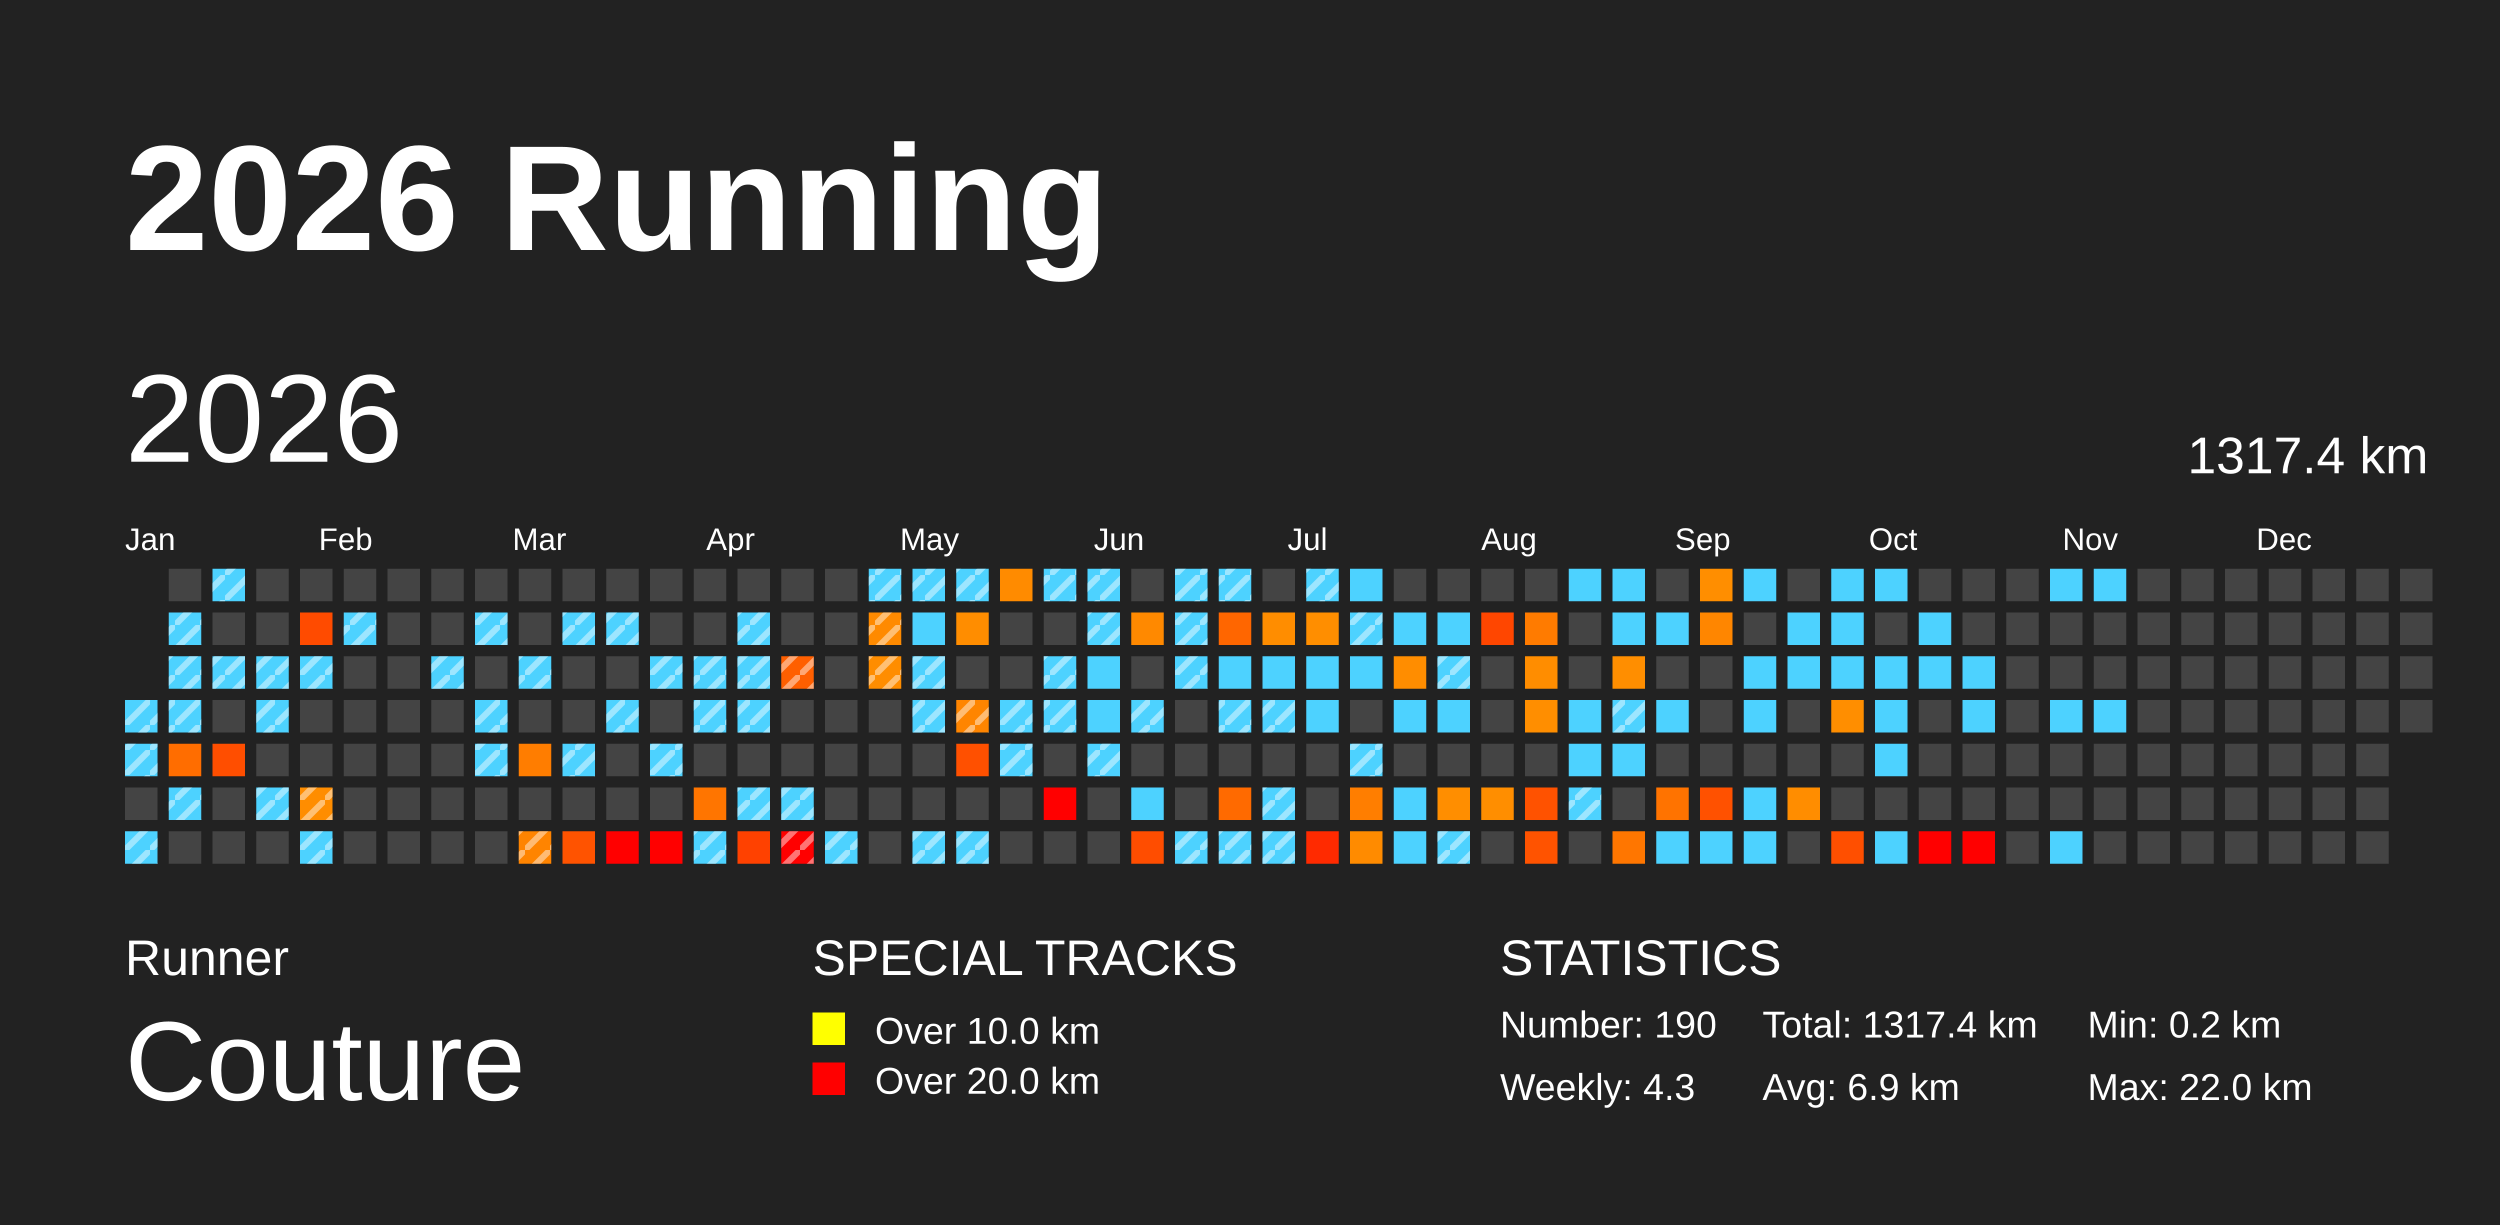
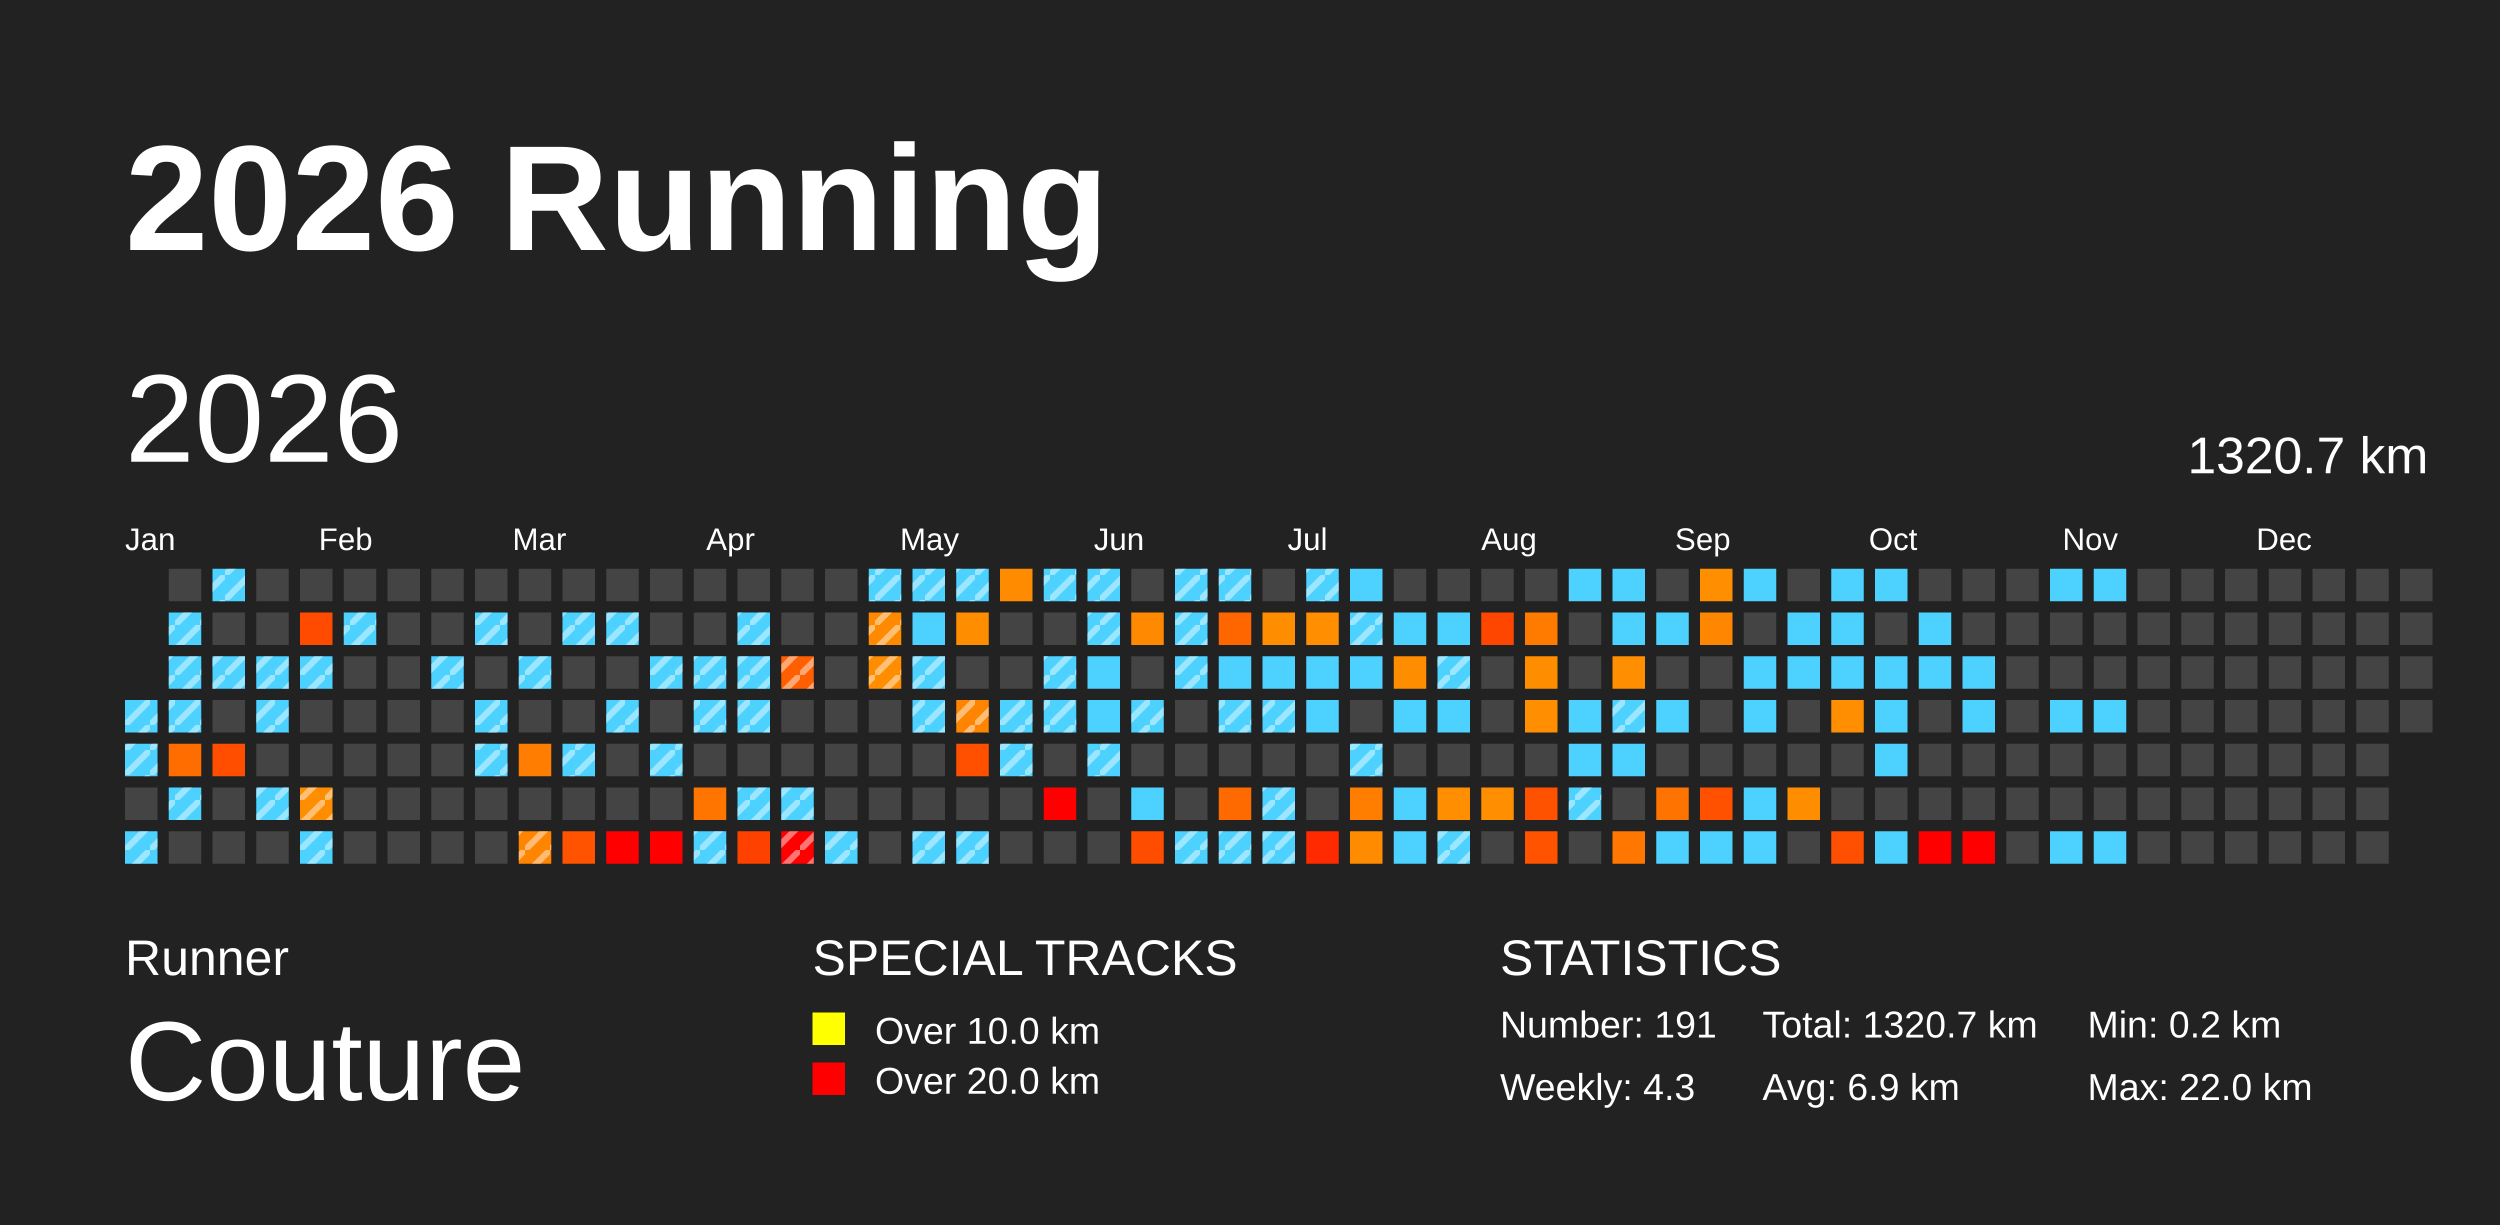
<svg xmlns="http://www.w3.org/2000/svg" baseProfile="full" height="98mm" version="1.1" viewBox="0,0,200,98" width="200mm">
  <defs>
    <pattern height="2" id="indoor-stripe" patternUnits="userSpaceOnUse" width="2">
      <line stroke="white" stroke-opacity="0.45" stroke-width="0.5" x1="0" x2="2" y1="2" y2="0" />
    </pattern>
  </defs>
  <rect fill="#222222" height="98" width="200" x="0" y="0" />
  <text fill="#FFFFFF" style="font-size:12px; font-family:Arial; font-weight:bold;" x="10" y="20">2026 Running</text>
  <text fill="#FFFFFF" style="font-size:4px; font-family:Arial" x="10" y="78">Runner</text>
  <text fill="#FFFFFF" style="font-size:9px; font-family:Arial" x="10" y="88">Couture</text>
  <text fill="#FFFFFF" style="font-size:4px; font-family:Arial" x="65" y="78">SPECIAL TRACKS</text>
  <rect fill="yellow" height="2.6" width="2.6" x="65" y="81" />
  <text fill="#FFFFFF" style="font-size:3px; font-family:Arial" x="70" y="83.5">Over 10.0 km</text>
  <rect fill="red" height="2.6" width="2.6" x="65" y="85" />
  <text fill="#FFFFFF" style="font-size:3px; font-family:Arial" x="70" y="87.5">Over 20.0 km</text>
  <text fill="#FFFFFF" style="font-size:4px; font-family:Arial" x="120" y="78">STATISTICS</text>
-   <text fill="#FFFFFF" style="font-size:3px; font-family:Arial" x="120" y="83">Number: 190</text>
+   <text fill="#FFFFFF" style="font-size:3px; font-family:Arial" x="120" y="83">Number: 191</text>
  <text fill="#FFFFFF" style="font-size:3px; font-family:Arial" x="120" y="88">Weekly: 4.3</text>
-   <text fill="#FFFFFF" style="font-size:3px; font-family:Arial" x="141" y="83">Total: 1317.4 km</text>
+   <text fill="#FFFFFF" style="font-size:3px; font-family:Arial" x="141" y="83">Total: 1320.7 km</text>
  <text fill="#FFFFFF" style="font-size:3px; font-family:Arial" x="141" y="88">Avg: 6.9 km</text>
  <text fill="#FFFFFF" style="font-size:3px; font-family:Arial" x="167" y="83">Min: 0.2 km</text>
  <text fill="#FFFFFF" style="font-size:3px; font-family:Arial" x="167" y="88">Max: 22.0 km</text>
  <text dominant-baseline="hanging" fill="#FFFFFF" style="font-size:10.0px; font-family:Arial;" x="10" y="30">2026</text>
-   <text dominant-baseline="hanging" fill="#FFFFFF" style="font-size:4.125px; font-family:Arial;" x="175" y="35">1317.4 km</text>
+   <text dominant-baseline="hanging" fill="#FFFFFF" style="font-size:4.125px; font-family:Arial;" x="175" y="35">1320.7 km</text>
  <text fill="#FFFFFF" style="font-size:2.5px; font-family:Arial" x="10.0" y="44">Jan</text>
  <text fill="#FFFFFF" style="font-size:2.5px; font-family:Arial" x="25.5" y="44">Feb</text>
  <text fill="#FFFFFF" style="font-size:2.5px; font-family:Arial" x="41.0" y="44">Mar</text>
  <text fill="#FFFFFF" style="font-size:2.5px; font-family:Arial" x="56.5" y="44">Apr</text>
  <text fill="#FFFFFF" style="font-size:2.5px; font-family:Arial" x="72.0" y="44">May</text>
  <text fill="#FFFFFF" style="font-size:2.5px; font-family:Arial" x="87.5" y="44">Jun</text>
  <text fill="#FFFFFF" style="font-size:2.5px; font-family:Arial" x="103.0" y="44">Jul</text>
  <text fill="#FFFFFF" style="font-size:2.5px; font-family:Arial" x="118.5" y="44">Aug</text>
  <text fill="#FFFFFF" style="font-size:2.5px; font-family:Arial" x="134.0" y="44">Sep</text>
  <text fill="#FFFFFF" style="font-size:2.5px; font-family:Arial" x="149.5" y="44">Oct</text>
  <text fill="#FFFFFF" style="font-size:2.5px; font-family:Arial" x="165.0" y="44">Nov</text>
  <text fill="#FFFFFF" style="font-size:2.5px; font-family:Arial" x="180.5" y="44">Dec</text>
  <rect fill="#4dd2ff" height="2.6" width="2.6" x="10.0" y="56.0" />
  <rect fill="url(#indoor-stripe)" height="2.6" style="pointer-events: none;" width="2.6" x="10.0" y="56.0" />
  <rect fill="#4dd2ff" height="2.6" width="2.6" x="10.0" y="59.5" />
  <rect fill="url(#indoor-stripe)" height="2.6" style="pointer-events: none;" width="2.6" x="10.0" y="59.5" />
  <rect fill="#444444" height="2.6" width="2.6" x="10.0" y="63.0" />
  <rect fill="#4dd2ff" height="2.6" width="2.6" x="10.0" y="66.5" />
  <rect fill="url(#indoor-stripe)" height="2.6" style="pointer-events: none;" width="2.6" x="10.0" y="66.5" />
  <rect fill="#444444" height="2.6" width="2.6" x="13.5" y="45.5" />
  <rect fill="#4dd2ff" height="2.6" width="2.6" x="13.5" y="49.0" />
  <rect fill="url(#indoor-stripe)" height="2.6" style="pointer-events: none;" width="2.6" x="13.5" y="49.0" />
  <rect fill="#4dd2ff" height="2.6" width="2.6" x="13.5" y="52.5" />
  <rect fill="url(#indoor-stripe)" height="2.6" style="pointer-events: none;" width="2.6" x="13.5" y="52.5" />
  <rect fill="#4dd2ff" height="2.6" width="2.6" x="13.5" y="56.0" />
  <rect fill="url(#indoor-stripe)" height="2.6" style="pointer-events: none;" width="2.6" x="13.5" y="56.0" />
  <rect fill="#ff6d00" height="2.6" width="2.6" x="13.5" y="59.5" />
  <rect fill="#4dd2ff" height="2.6" width="2.6" x="13.5" y="63.0" />
  <rect fill="url(#indoor-stripe)" height="2.6" style="pointer-events: none;" width="2.6" x="13.5" y="63.0" />
  <rect fill="#444444" height="2.6" width="2.6" x="13.5" y="66.5" />
  <rect fill="#4dd2ff" height="2.6" width="2.6" x="17.0" y="45.5" />
  <rect fill="url(#indoor-stripe)" height="2.6" style="pointer-events: none;" width="2.6" x="17.0" y="45.5" />
  <rect fill="#444444" height="2.6" width="2.6" x="17.0" y="49.0" />
  <rect fill="#4dd2ff" height="2.6" width="2.6" x="17.0" y="52.5" />
  <rect fill="url(#indoor-stripe)" height="2.6" style="pointer-events: none;" width="2.6" x="17.0" y="52.5" />
  <rect fill="#444444" height="2.6" width="2.6" x="17.0" y="56.0" />
  <rect fill="#ff4e00" height="2.6" width="2.6" x="17.0" y="59.5" />
  <rect fill="#444444" height="2.6" width="2.6" x="17.0" y="63.0" />
  <rect fill="#444444" height="2.6" width="2.6" x="17.0" y="66.5" />
  <rect fill="#444444" height="2.6" width="2.6" x="20.5" y="45.5" />
  <rect fill="#444444" height="2.6" width="2.6" x="20.5" y="49.0" />
  <rect fill="#4dd2ff" height="2.6" width="2.6" x="20.5" y="52.5" />
  <rect fill="url(#indoor-stripe)" height="2.6" style="pointer-events: none;" width="2.6" x="20.5" y="52.5" />
  <rect fill="#4dd2ff" height="2.6" width="2.6" x="20.5" y="56.0" />
  <rect fill="url(#indoor-stripe)" height="2.6" style="pointer-events: none;" width="2.6" x="20.5" y="56.0" />
  <rect fill="#444444" height="2.6" width="2.6" x="20.5" y="59.5" />
  <rect fill="#4dd2ff" height="2.6" width="2.6" x="20.5" y="63.0" />
  <rect fill="url(#indoor-stripe)" height="2.6" style="pointer-events: none;" width="2.6" x="20.5" y="63.0" />
  <rect fill="#444444" height="2.6" width="2.6" x="20.5" y="66.5" />
  <rect fill="#444444" height="2.6" width="2.6" x="24.0" y="45.5" />
  <rect fill="#ff4b00" height="2.6" width="2.6" x="24.0" y="49.0" />
  <rect fill="#4dd2ff" height="2.6" width="2.6" x="24.0" y="52.5" />
  <rect fill="url(#indoor-stripe)" height="2.6" style="pointer-events: none;" width="2.6" x="24.0" y="52.5" />
  <rect fill="#444444" height="2.6" width="2.6" x="24.0" y="56.0" />
  <rect fill="#444444" height="2.6" width="2.6" x="24.0" y="59.5" />
  <rect fill="#ff8d00" height="2.6" width="2.6" x="24.0" y="63.0" />
  <rect fill="url(#indoor-stripe)" height="2.6" style="pointer-events: none;" width="2.6" x="24.0" y="63.0" />
  <rect fill="#4dd2ff" height="2.6" width="2.6" x="24.0" y="66.5" />
  <rect fill="url(#indoor-stripe)" height="2.6" style="pointer-events: none;" width="2.6" x="24.0" y="66.5" />
  <rect fill="#444444" height="2.6" width="2.6" x="27.5" y="45.5" />
  <rect fill="#4dd2ff" height="2.6" width="2.6" x="27.5" y="49.0" />
  <rect fill="url(#indoor-stripe)" height="2.6" style="pointer-events: none;" width="2.6" x="27.5" y="49.0" />
  <rect fill="#444444" height="2.6" width="2.6" x="27.5" y="52.5" />
  <rect fill="#444444" height="2.6" width="2.6" x="27.5" y="56.0" />
  <rect fill="#444444" height="2.6" width="2.6" x="27.5" y="59.5" />
  <rect fill="#444444" height="2.6" width="2.6" x="27.5" y="63.0" />
  <rect fill="#444444" height="2.6" width="2.6" x="27.5" y="66.5" />
  <rect fill="#444444" height="2.6" width="2.6" x="31.0" y="45.5" />
  <rect fill="#444444" height="2.6" width="2.6" x="31.0" y="49.0" />
  <rect fill="#444444" height="2.6" width="2.6" x="31.0" y="52.5" />
  <rect fill="#444444" height="2.6" width="2.6" x="31.0" y="56.0" />
  <rect fill="#444444" height="2.6" width="2.6" x="31.0" y="59.5" />
  <rect fill="#444444" height="2.6" width="2.6" x="31.0" y="63.0" />
  <rect fill="#444444" height="2.6" width="2.6" x="31.0" y="66.5" />
  <rect fill="#444444" height="2.6" width="2.6" x="34.5" y="45.5" />
  <rect fill="#444444" height="2.6" width="2.6" x="34.5" y="49.0" />
  <rect fill="#4dd2ff" height="2.6" width="2.6" x="34.5" y="52.5" />
  <rect fill="url(#indoor-stripe)" height="2.6" style="pointer-events: none;" width="2.6" x="34.5" y="52.5" />
  <rect fill="#444444" height="2.6" width="2.6" x="34.5" y="56.0" />
  <rect fill="#444444" height="2.6" width="2.6" x="34.5" y="59.5" />
  <rect fill="#444444" height="2.6" width="2.6" x="34.5" y="63.0" />
  <rect fill="#444444" height="2.6" width="2.6" x="34.5" y="66.5" />
  <rect fill="#444444" height="2.6" width="2.6" x="38.0" y="45.5" />
  <rect fill="#4dd2ff" height="2.6" width="2.6" x="38.0" y="49.0" />
  <rect fill="url(#indoor-stripe)" height="2.6" style="pointer-events: none;" width="2.6" x="38.0" y="49.0" />
  <rect fill="#444444" height="2.6" width="2.6" x="38.0" y="52.5" />
  <rect fill="#4dd2ff" height="2.6" width="2.6" x="38.0" y="56.0" />
  <rect fill="url(#indoor-stripe)" height="2.6" style="pointer-events: none;" width="2.6" x="38.0" y="56.0" />
  <rect fill="#4dd2ff" height="2.6" width="2.6" x="38.0" y="59.5" />
  <rect fill="url(#indoor-stripe)" height="2.6" style="pointer-events: none;" width="2.6" x="38.0" y="59.5" />
  <rect fill="#444444" height="2.6" width="2.6" x="38.0" y="63.0" />
  <rect fill="#444444" height="2.6" width="2.6" x="38.0" y="66.5" />
  <rect fill="#444444" height="2.6" width="2.6" x="41.5" y="45.5" />
  <rect fill="#444444" height="2.6" width="2.6" x="41.5" y="49.0" />
  <rect fill="#4dd2ff" height="2.6" width="2.6" x="41.5" y="52.5" />
  <rect fill="url(#indoor-stripe)" height="2.6" style="pointer-events: none;" width="2.6" x="41.5" y="52.5" />
  <rect fill="#444444" height="2.6" width="2.6" x="41.5" y="56.0" />
  <rect fill="#ff7d00" height="2.6" width="2.6" x="41.5" y="59.5" />
  <rect fill="#444444" height="2.6" width="2.6" x="41.5" y="63.0" />
  <rect fill="#ff8400" height="2.6" width="2.6" x="41.5" y="66.5" />
  <rect fill="url(#indoor-stripe)" height="2.6" style="pointer-events: none;" width="2.6" x="41.5" y="66.5" />
  <rect fill="#444444" height="2.6" width="2.6" x="45.0" y="45.5" />
  <rect fill="#4dd2ff" height="2.6" width="2.6" x="45.0" y="49.0" />
  <rect fill="url(#indoor-stripe)" height="2.6" style="pointer-events: none;" width="2.6" x="45.0" y="49.0" />
  <rect fill="#444444" height="2.6" width="2.6" x="45.0" y="52.5" />
  <rect fill="#444444" height="2.6" width="2.6" x="45.0" y="56.0" />
  <rect fill="#4dd2ff" height="2.6" width="2.6" x="45.0" y="59.5" />
  <rect fill="url(#indoor-stripe)" height="2.6" style="pointer-events: none;" width="2.6" x="45.0" y="59.5" />
  <rect fill="#444444" height="2.6" width="2.6" x="45.0" y="63.0" />
  <rect fill="#ff5300" height="2.6" width="2.6" x="45.0" y="66.5" />
  <rect fill="#444444" height="2.6" width="2.6" x="48.5" y="45.5" />
  <rect fill="#4dd2ff" height="2.6" width="2.6" x="48.5" y="49.0" />
  <rect fill="url(#indoor-stripe)" height="2.6" style="pointer-events: none;" width="2.6" x="48.5" y="49.0" />
  <rect fill="#444444" height="2.6" width="2.6" x="48.5" y="52.5" />
  <rect fill="#4dd2ff" height="2.6" width="2.6" x="48.5" y="56.0" />
  <rect fill="url(#indoor-stripe)" height="2.6" style="pointer-events: none;" width="2.6" x="48.5" y="56.0" />
  <rect fill="#444444" height="2.6" width="2.6" x="48.5" y="59.5" />
  <rect fill="#444444" height="2.6" width="2.6" x="48.5" y="63.0" />
  <rect fill="red" height="2.6" width="2.6" x="48.5" y="66.5" />
  <rect fill="#444444" height="2.6" width="2.6" x="52.0" y="45.5" />
  <rect fill="#444444" height="2.6" width="2.6" x="52.0" y="49.0" />
  <rect fill="#4dd2ff" height="2.6" width="2.6" x="52.0" y="52.5" />
  <rect fill="url(#indoor-stripe)" height="2.6" style="pointer-events: none;" width="2.6" x="52.0" y="52.5" />
  <rect fill="#444444" height="2.6" width="2.6" x="52.0" y="56.0" />
  <rect fill="#4dd2ff" height="2.6" width="2.6" x="52.0" y="59.5" />
  <rect fill="url(#indoor-stripe)" height="2.6" style="pointer-events: none;" width="2.6" x="52.0" y="59.5" />
  <rect fill="#444444" height="2.6" width="2.6" x="52.0" y="63.0" />
  <rect fill="red" height="2.6" width="2.6" x="52.0" y="66.5" />
  <rect fill="#444444" height="2.6" width="2.6" x="55.5" y="45.5" />
  <rect fill="#444444" height="2.6" width="2.6" x="55.5" y="49.0" />
  <rect fill="#4dd2ff" height="2.6" width="2.6" x="55.5" y="52.5" />
  <rect fill="url(#indoor-stripe)" height="2.6" style="pointer-events: none;" width="2.6" x="55.5" y="52.5" />
  <rect fill="#4dd2ff" height="2.6" width="2.6" x="55.5" y="56.0" />
  <rect fill="url(#indoor-stripe)" height="2.6" style="pointer-events: none;" width="2.6" x="55.5" y="56.0" />
  <rect fill="#444444" height="2.6" width="2.6" x="55.5" y="59.5" />
  <rect fill="#ff7500" height="2.6" width="2.6" x="55.5" y="63.0" />
  <rect fill="#4dd2ff" height="2.6" width="2.6" x="55.5" y="66.5" />
  <rect fill="url(#indoor-stripe)" height="2.6" style="pointer-events: none;" width="2.6" x="55.5" y="66.5" />
  <rect fill="#444444" height="2.6" width="2.6" x="59.0" y="45.5" />
  <rect fill="#4dd2ff" height="2.6" width="2.6" x="59.0" y="49.0" />
  <rect fill="url(#indoor-stripe)" height="2.6" style="pointer-events: none;" width="2.6" x="59.0" y="49.0" />
  <rect fill="#4dd2ff" height="2.6" width="2.6" x="59.0" y="52.5" />
  <rect fill="url(#indoor-stripe)" height="2.6" style="pointer-events: none;" width="2.6" x="59.0" y="52.5" />
  <rect fill="#4dd2ff" height="2.6" width="2.6" x="59.0" y="56.0" />
  <rect fill="url(#indoor-stripe)" height="2.6" style="pointer-events: none;" width="2.6" x="59.0" y="56.0" />
  <rect fill="#444444" height="2.6" width="2.6" x="59.0" y="59.5" />
  <rect fill="#4dd2ff" height="2.6" width="2.6" x="59.0" y="63.0" />
  <rect fill="url(#indoor-stripe)" height="2.6" style="pointer-events: none;" width="2.6" x="59.0" y="63.0" />
  <rect fill="#ff4100" height="2.6" width="2.6" x="59.0" y="66.5" />
  <rect fill="#444444" height="2.6" width="2.6" x="62.5" y="45.5" />
  <rect fill="#444444" height="2.6" width="2.6" x="62.5" y="49.0" />
  <rect fill="#ff5f00" height="2.6" width="2.6" x="62.5" y="52.5" />
  <rect fill="url(#indoor-stripe)" height="2.6" style="pointer-events: none;" width="2.6" x="62.5" y="52.5" />
  <rect fill="#444444" height="2.6" width="2.6" x="62.5" y="56.0" />
  <rect fill="#444444" height="2.6" width="2.6" x="62.5" y="59.5" />
  <rect fill="#4dd2ff" height="2.6" width="2.6" x="62.5" y="63.0" />
  <rect fill="url(#indoor-stripe)" height="2.6" style="pointer-events: none;" width="2.6" x="62.5" y="63.0" />
  <rect fill="red" height="2.6" width="2.6" x="62.5" y="66.5" />
  <rect fill="url(#indoor-stripe)" height="2.6" style="pointer-events: none;" width="2.6" x="62.5" y="66.5" />
  <rect fill="#444444" height="2.6" width="2.6" x="66.0" y="45.5" />
  <rect fill="#444444" height="2.6" width="2.6" x="66.0" y="49.0" />
  <rect fill="#444444" height="2.6" width="2.6" x="66.0" y="52.5" />
  <rect fill="#444444" height="2.6" width="2.6" x="66.0" y="56.0" />
  <rect fill="#444444" height="2.6" width="2.6" x="66.0" y="59.5" />
  <rect fill="#444444" height="2.6" width="2.6" x="66.0" y="63.0" />
  <rect fill="#4dd2ff" height="2.6" width="2.6" x="66.0" y="66.5" />
  <rect fill="url(#indoor-stripe)" height="2.6" style="pointer-events: none;" width="2.6" x="66.0" y="66.5" />
  <rect fill="#4dd2ff" height="2.6" width="2.6" x="69.5" y="45.5" />
  <rect fill="url(#indoor-stripe)" height="2.6" style="pointer-events: none;" width="2.6" x="69.5" y="45.5" />
  <rect fill="#ff8a00" height="2.6" width="2.6" x="69.5" y="49.0" />
  <rect fill="url(#indoor-stripe)" height="2.6" style="pointer-events: none;" width="2.6" x="69.5" y="49.0" />
  <rect fill="#ff8d00" height="2.6" width="2.6" x="69.5" y="52.5" />
  <rect fill="url(#indoor-stripe)" height="2.6" style="pointer-events: none;" width="2.6" x="69.5" y="52.5" />
  <rect fill="#444444" height="2.6" width="2.6" x="69.5" y="56.0" />
  <rect fill="#444444" height="2.6" width="2.6" x="69.5" y="59.5" />
  <rect fill="#444444" height="2.6" width="2.6" x="69.5" y="63.0" />
  <rect fill="#444444" height="2.6" width="2.6" x="69.5" y="66.5" />
  <rect fill="#4dd2ff" height="2.6" width="2.6" x="73.0" y="45.5" />
  <rect fill="url(#indoor-stripe)" height="2.6" style="pointer-events: none;" width="2.6" x="73.0" y="45.5" />
  <rect fill="#4dd2ff" height="2.6" width="2.6" x="73.0" y="49.0" />
  <rect fill="#4dd2ff" height="2.6" width="2.6" x="73.0" y="52.5" />
  <rect fill="url(#indoor-stripe)" height="2.6" style="pointer-events: none;" width="2.6" x="73.0" y="52.5" />
  <rect fill="#4dd2ff" height="2.6" width="2.6" x="73.0" y="56.0" />
  <rect fill="url(#indoor-stripe)" height="2.6" style="pointer-events: none;" width="2.6" x="73.0" y="56.0" />
  <rect fill="#444444" height="2.6" width="2.6" x="73.0" y="59.5" />
  <rect fill="#444444" height="2.6" width="2.6" x="73.0" y="63.0" />
  <rect fill="#4dd2ff" height="2.6" width="2.6" x="73.0" y="66.5" />
  <rect fill="url(#indoor-stripe)" height="2.6" style="pointer-events: none;" width="2.6" x="73.0" y="66.5" />
  <rect fill="#4dd2ff" height="2.6" width="2.6" x="76.5" y="45.5" />
  <rect fill="url(#indoor-stripe)" height="2.6" style="pointer-events: none;" width="2.6" x="76.5" y="45.5" />
  <rect fill="#ff8d00" height="2.6" width="2.6" x="76.5" y="49.0" />
  <rect fill="#444444" height="2.6" width="2.6" x="76.5" y="52.5" />
  <rect fill="#ff8500" height="2.6" width="2.6" x="76.5" y="56.0" />
  <rect fill="url(#indoor-stripe)" height="2.6" style="pointer-events: none;" width="2.6" x="76.5" y="56.0" />
  <rect fill="#ff5000" height="2.6" width="2.6" x="76.5" y="59.5" />
  <rect fill="#444444" height="2.6" width="2.6" x="76.5" y="63.0" />
  <rect fill="#4dd2ff" height="2.6" width="2.6" x="76.5" y="66.5" />
  <rect fill="url(#indoor-stripe)" height="2.6" style="pointer-events: none;" width="2.6" x="76.5" y="66.5" />
  <rect fill="#ff8b00" height="2.6" width="2.6" x="80.0" y="45.5" />
  <rect fill="#444444" height="2.6" width="2.6" x="80.0" y="49.0" />
  <rect fill="#444444" height="2.6" width="2.6" x="80.0" y="52.5" />
  <rect fill="#4dd2ff" height="2.6" width="2.6" x="80.0" y="56.0" />
  <rect fill="url(#indoor-stripe)" height="2.6" style="pointer-events: none;" width="2.6" x="80.0" y="56.0" />
  <rect fill="#4dd2ff" height="2.6" width="2.6" x="80.0" y="59.5" />
  <rect fill="url(#indoor-stripe)" height="2.6" style="pointer-events: none;" width="2.6" x="80.0" y="59.5" />
  <rect fill="#444444" height="2.6" width="2.6" x="80.0" y="63.0" />
  <rect fill="#444444" height="2.6" width="2.6" x="80.0" y="66.5" />
  <rect fill="#4dd2ff" height="2.6" width="2.6" x="83.5" y="45.5" />
  <rect fill="url(#indoor-stripe)" height="2.6" style="pointer-events: none;" width="2.6" x="83.5" y="45.5" />
  <rect fill="#444444" height="2.6" width="2.6" x="83.5" y="49.0" />
  <rect fill="#4dd2ff" height="2.6" width="2.6" x="83.5" y="52.5" />
  <rect fill="url(#indoor-stripe)" height="2.6" style="pointer-events: none;" width="2.6" x="83.5" y="52.5" />
  <rect fill="#4dd2ff" height="2.6" width="2.6" x="83.5" y="56.0" />
  <rect fill="url(#indoor-stripe)" height="2.6" style="pointer-events: none;" width="2.6" x="83.5" y="56.0" />
  <rect fill="#444444" height="2.6" width="2.6" x="83.5" y="59.5" />
  <rect fill="red" height="2.6" width="2.6" x="83.5" y="63.0" />
  <rect fill="#444444" height="2.6" width="2.6" x="83.5" y="66.5" />
  <rect fill="#4dd2ff" height="2.6" width="2.6" x="87.0" y="45.5" />
  <rect fill="url(#indoor-stripe)" height="2.6" style="pointer-events: none;" width="2.6" x="87.0" y="45.5" />
  <rect fill="#4dd2ff" height="2.6" width="2.6" x="87.0" y="49.0" />
  <rect fill="url(#indoor-stripe)" height="2.6" style="pointer-events: none;" width="2.6" x="87.0" y="49.0" />
  <rect fill="#4dd2ff" height="2.6" width="2.6" x="87.0" y="52.5" />
  <rect fill="#4dd2ff" height="2.6" width="2.6" x="87.0" y="56.0" />
  <rect fill="#4dd2ff" height="2.6" width="2.6" x="87.0" y="59.5" />
  <rect fill="url(#indoor-stripe)" height="2.6" style="pointer-events: none;" width="2.6" x="87.0" y="59.5" />
  <rect fill="#444444" height="2.6" width="2.6" x="87.0" y="63.0" />
  <rect fill="#444444" height="2.6" width="2.6" x="87.0" y="66.5" />
  <rect fill="#444444" height="2.6" width="2.6" x="90.5" y="45.5" />
  <rect fill="#ff8900" height="2.6" width="2.6" x="90.5" y="49.0" />
  <rect fill="#444444" height="2.6" width="2.6" x="90.5" y="52.5" />
  <rect fill="#4dd2ff" height="2.6" width="2.6" x="90.5" y="56.0" />
  <rect fill="url(#indoor-stripe)" height="2.6" style="pointer-events: none;" width="2.6" x="90.5" y="56.0" />
  <rect fill="#444444" height="2.6" width="2.6" x="90.5" y="59.5" />
  <rect fill="#4dd2ff" height="2.6" width="2.6" x="90.5" y="63.0" />
  <rect fill="#ff4d00" height="2.6" width="2.6" x="90.5" y="66.5" />
  <rect fill="#4dd2ff" height="2.6" width="2.6" x="94.0" y="45.5" />
  <rect fill="url(#indoor-stripe)" height="2.6" style="pointer-events: none;" width="2.6" x="94.0" y="45.5" />
  <rect fill="#4dd2ff" height="2.6" width="2.6" x="94.0" y="49.0" />
  <rect fill="url(#indoor-stripe)" height="2.6" style="pointer-events: none;" width="2.6" x="94.0" y="49.0" />
  <rect fill="#4dd2ff" height="2.6" width="2.6" x="94.0" y="52.5" />
  <rect fill="url(#indoor-stripe)" height="2.6" style="pointer-events: none;" width="2.6" x="94.0" y="52.5" />
  <rect fill="#444444" height="2.6" width="2.6" x="94.0" y="56.0" />
  <rect fill="#444444" height="2.6" width="2.6" x="94.0" y="59.5" />
  <rect fill="#444444" height="2.6" width="2.6" x="94.0" y="63.0" />
  <rect fill="#4dd2ff" height="2.6" width="2.6" x="94.0" y="66.5" />
  <rect fill="url(#indoor-stripe)" height="2.6" style="pointer-events: none;" width="2.6" x="94.0" y="66.5" />
  <rect fill="#4dd2ff" height="2.6" width="2.6" x="97.5" y="45.5" />
  <rect fill="url(#indoor-stripe)" height="2.6" style="pointer-events: none;" width="2.6" x="97.5" y="45.5" />
  <rect fill="#ff6600" height="2.6" width="2.6" x="97.5" y="49.0" />
  <rect fill="#4dd2ff" height="2.6" width="2.6" x="97.5" y="52.5" />
  <rect fill="#4dd2ff" height="2.6" width="2.6" x="97.5" y="56.0" />
  <rect fill="url(#indoor-stripe)" height="2.6" style="pointer-events: none;" width="2.6" x="97.5" y="56.0" />
  <rect fill="#444444" height="2.6" width="2.6" x="97.5" y="59.5" />
  <rect fill="#ff6a00" height="2.6" width="2.6" x="97.5" y="63.0" />
  <rect fill="#4dd2ff" height="2.6" width="2.6" x="97.5" y="66.5" />
  <rect fill="url(#indoor-stripe)" height="2.6" style="pointer-events: none;" width="2.6" x="97.5" y="66.5" />
  <rect fill="#444444" height="2.6" width="2.6" x="101.0" y="45.5" />
  <rect fill="#ff8d00" height="2.6" width="2.6" x="101.0" y="49.0" />
  <rect fill="#4dd2ff" height="2.6" width="2.6" x="101.0" y="52.5" />
  <rect fill="#4dd2ff" height="2.6" width="2.6" x="101.0" y="56.0" />
  <rect fill="url(#indoor-stripe)" height="2.6" style="pointer-events: none;" width="2.6" x="101.0" y="56.0" />
  <rect fill="#444444" height="2.6" width="2.6" x="101.0" y="59.5" />
  <rect fill="#4dd2ff" height="2.6" width="2.6" x="101.0" y="63.0" />
  <rect fill="url(#indoor-stripe)" height="2.6" style="pointer-events: none;" width="2.6" x="101.0" y="63.0" />
  <rect fill="#4dd2ff" height="2.6" width="2.6" x="101.0" y="66.5" />
  <rect fill="url(#indoor-stripe)" height="2.6" style="pointer-events: none;" width="2.6" x="101.0" y="66.5" />
  <rect fill="#4dd2ff" height="2.6" width="2.6" x="104.5" y="45.5" />
  <rect fill="url(#indoor-stripe)" height="2.6" style="pointer-events: none;" width="2.6" x="104.5" y="45.5" />
  <rect fill="#ff8e00" height="2.6" width="2.6" x="104.5" y="49.0" />
  <rect fill="#4dd2ff" height="2.6" width="2.6" x="104.5" y="52.5" />
  <rect fill="#4dd2ff" height="2.6" width="2.6" x="104.5" y="56.0" />
  <rect fill="#444444" height="2.6" width="2.6" x="104.5" y="59.5" />
  <rect fill="#444444" height="2.6" width="2.6" x="104.5" y="63.0" />
  <rect fill="#ff2a00" height="2.6" width="2.6" x="104.5" y="66.5" />
  <rect fill="#4dd2ff" height="2.6" width="2.6" x="108.0" y="45.5" />
  <rect fill="#4dd2ff" height="2.6" width="2.6" x="108.0" y="49.0" />
  <rect fill="url(#indoor-stripe)" height="2.6" style="pointer-events: none;" width="2.6" x="108.0" y="49.0" />
  <rect fill="#4dd2ff" height="2.6" width="2.6" x="108.0" y="52.5" />
  <rect fill="#444444" height="2.6" width="2.6" x="108.0" y="56.0" />
  <rect fill="#4dd2ff" height="2.6" width="2.6" x="108.0" y="59.5" />
  <rect fill="url(#indoor-stripe)" height="2.6" style="pointer-events: none;" width="2.6" x="108.0" y="59.5" />
  <rect fill="#ff7e00" height="2.6" width="2.6" x="108.0" y="63.0" />
  <rect fill="#ff8b00" height="2.6" width="2.6" x="108.0" y="66.5" />
  <rect fill="#444444" height="2.6" width="2.6" x="111.5" y="45.5" />
  <rect fill="#4dd2ff" height="2.6" width="2.6" x="111.5" y="49.0" />
  <rect fill="#ff8d00" height="2.6" width="2.6" x="111.5" y="52.5" />
  <rect fill="#4dd2ff" height="2.6" width="2.6" x="111.5" y="56.0" />
  <rect fill="#444444" height="2.6" width="2.6" x="111.5" y="59.5" />
  <rect fill="#4dd2ff" height="2.6" width="2.6" x="111.5" y="63.0" />
  <rect fill="#4dd2ff" height="2.6" width="2.6" x="111.5" y="66.5" />
  <rect fill="#444444" height="2.6" width="2.6" x="115.0" y="45.5" />
  <rect fill="#4dd2ff" height="2.6" width="2.6" x="115.0" y="49.0" />
  <rect fill="#4dd2ff" height="2.6" width="2.6" x="115.0" y="52.5" />
  <rect fill="url(#indoor-stripe)" height="2.6" style="pointer-events: none;" width="2.6" x="115.0" y="52.5" />
  <rect fill="#4dd2ff" height="2.6" width="2.6" x="115.0" y="56.0" />
  <rect fill="#444444" height="2.6" width="2.6" x="115.0" y="59.5" />
  <rect fill="#ff8e00" height="2.6" width="2.6" x="115.0" y="63.0" />
  <rect fill="#4dd2ff" height="2.6" width="2.6" x="115.0" y="66.5" />
  <rect fill="url(#indoor-stripe)" height="2.6" style="pointer-events: none;" width="2.6" x="115.0" y="66.5" />
  <rect fill="#444444" height="2.6" width="2.6" x="118.5" y="45.5" />
  <rect fill="#ff4600" height="2.6" width="2.6" x="118.5" y="49.0" />
  <rect fill="#444444" height="2.6" width="2.6" x="118.5" y="52.5" />
  <rect fill="#444444" height="2.6" width="2.6" x="118.5" y="56.0" />
  <rect fill="#444444" height="2.6" width="2.6" x="118.5" y="59.5" />
  <rect fill="#ff8e00" height="2.6" width="2.6" x="118.5" y="63.0" />
  <rect fill="#444444" height="2.6" width="2.6" x="118.5" y="66.5" />
  <rect fill="#444444" height="2.6" width="2.6" x="122.0" y="45.5" />
  <rect fill="#ff7b00" height="2.6" width="2.6" x="122.0" y="49.0" />
  <rect fill="#ff8d00" height="2.6" width="2.6" x="122.0" y="52.5" />
  <rect fill="#ff8e00" height="2.6" width="2.6" x="122.0" y="56.0" />
  <rect fill="#444444" height="2.6" width="2.6" x="122.0" y="59.5" />
  <rect fill="#ff5200" height="2.6" width="2.6" x="122.0" y="63.0" />
  <rect fill="#ff5300" height="2.6" width="2.6" x="122.0" y="66.5" />
  <rect fill="#4dd2ff" height="2.6" width="2.6" x="125.5" y="45.5" />
  <rect fill="#444444" height="2.6" width="2.6" x="125.5" y="49.0" />
  <rect fill="#444444" height="2.6" width="2.6" x="125.5" y="52.5" />
  <rect fill="#4dd2ff" height="2.6" width="2.6" x="125.5" y="56.0" />
  <rect fill="#4dd2ff" height="2.6" width="2.6" x="125.5" y="59.5" />
  <rect fill="#4dd2ff" height="2.6" width="2.6" x="125.5" y="63.0" />
  <rect fill="url(#indoor-stripe)" height="2.6" style="pointer-events: none;" width="2.6" x="125.5" y="63.0" />
  <rect fill="#444444" height="2.6" width="2.6" x="125.5" y="66.5" />
  <rect fill="#4dd2ff" height="2.6" width="2.6" x="129.0" y="45.5" />
  <rect fill="#4dd2ff" height="2.6" width="2.6" x="129.0" y="49.0" />
  <rect fill="#ff8e00" height="2.6" width="2.6" x="129.0" y="52.5" />
  <rect fill="#4dd2ff" height="2.6" width="2.6" x="129.0" y="56.0" />
  <rect fill="url(#indoor-stripe)" height="2.6" style="pointer-events: none;" width="2.6" x="129.0" y="56.0" />
  <rect fill="#4dd2ff" height="2.6" width="2.6" x="129.0" y="59.5" />
  <rect fill="#444444" height="2.6" width="2.6" x="129.0" y="63.0" />
  <rect fill="#ff7600" height="2.6" width="2.6" x="129.0" y="66.5" />
  <rect fill="#444444" height="2.6" width="2.6" x="132.5" y="45.5" />
  <rect fill="#4dd2ff" height="2.6" width="2.6" x="132.5" y="49.0" />
  <rect fill="#444444" height="2.6" width="2.6" x="132.5" y="52.5" />
  <rect fill="#4dd2ff" height="2.6" width="2.6" x="132.5" y="56.0" />
  <rect fill="#444444" height="2.6" width="2.6" x="132.5" y="59.5" />
  <rect fill="#ff7300" height="2.6" width="2.6" x="132.5" y="63.0" />
  <rect fill="#4dd2ff" height="2.6" width="2.6" x="132.5" y="66.5" />
  <rect fill="#ff8e00" height="2.6" width="2.6" x="136.0" y="45.5" />
  <rect fill="#ff8600" height="2.6" width="2.6" x="136.0" y="49.0" />
  <rect fill="#444444" height="2.6" width="2.6" x="136.0" y="52.5" />
  <rect fill="#444444" height="2.6" width="2.6" x="136.0" y="56.0" />
  <rect fill="#444444" height="2.6" width="2.6" x="136.0" y="59.5" />
  <rect fill="#ff5100" height="2.6" width="2.6" x="136.0" y="63.0" />
  <rect fill="#4dd2ff" height="2.6" width="2.6" x="136.0" y="66.5" />
  <rect fill="#4dd2ff" height="2.6" width="2.6" x="139.5" y="45.5" />
  <rect fill="#444444" height="2.6" width="2.6" x="139.5" y="49.0" />
  <rect fill="#4dd2ff" height="2.6" width="2.6" x="139.5" y="52.5" />
  <rect fill="#4dd2ff" height="2.6" width="2.6" x="139.5" y="56.0" />
  <rect fill="#444444" height="2.6" width="2.6" x="139.5" y="59.5" />
  <rect fill="#4dd2ff" height="2.6" width="2.6" x="139.5" y="63.0" />
  <rect fill="#4dd2ff" height="2.6" width="2.6" x="139.5" y="66.5" />
  <rect fill="#444444" height="2.6" width="2.6" x="143.0" y="45.5" />
  <rect fill="#4dd2ff" height="2.6" width="2.6" x="143.0" y="49.0" />
  <rect fill="#4dd2ff" height="2.6" width="2.6" x="143.0" y="52.5" />
  <rect fill="#444444" height="2.6" width="2.6" x="143.0" y="56.0" />
  <rect fill="#444444" height="2.6" width="2.6" x="143.0" y="59.5" />
  <rect fill="#ff8d00" height="2.6" width="2.6" x="143.0" y="63.0" />
  <rect fill="#444444" height="2.6" width="2.6" x="143.0" y="66.5" />
  <rect fill="#4dd2ff" height="2.6" width="2.6" x="146.5" y="45.5" />
  <rect fill="#4dd2ff" height="2.6" width="2.6" x="146.5" y="49.0" />
  <rect fill="#4dd2ff" height="2.6" width="2.6" x="146.5" y="52.5" />
  <rect fill="#ff8e00" height="2.6" width="2.6" x="146.5" y="56.0" />
  <rect fill="#444444" height="2.6" width="2.6" x="146.5" y="59.5" />
  <rect fill="#444444" height="2.6" width="2.6" x="146.5" y="63.0" />
  <rect fill="#ff4f00" height="2.6" width="2.6" x="146.5" y="66.5" />
  <rect fill="#4dd2ff" height="2.6" width="2.6" x="150.0" y="45.5" />
  <rect fill="#444444" height="2.6" width="2.6" x="150.0" y="49.0" />
  <rect fill="#4dd2ff" height="2.6" width="2.6" x="150.0" y="52.5" />
  <rect fill="#4dd2ff" height="2.6" width="2.6" x="150.0" y="56.0" />
  <rect fill="#4dd2ff" height="2.6" width="2.6" x="150.0" y="59.5" />
  <rect fill="#444444" height="2.6" width="2.6" x="150.0" y="63.0" />
  <rect fill="#4dd2ff" height="2.6" width="2.6" x="150.0" y="66.5" />
  <rect fill="#444444" height="2.6" width="2.6" x="153.5" y="45.5" />
  <rect fill="#4dd2ff" height="2.6" width="2.6" x="153.5" y="49.0" />
  <rect fill="#4dd2ff" height="2.6" width="2.6" x="153.5" y="52.5" />
  <rect fill="#444444" height="2.6" width="2.6" x="153.5" y="56.0" />
  <rect fill="#444444" height="2.6" width="2.6" x="153.5" y="59.5" />
  <rect fill="#444444" height="2.6" width="2.6" x="153.5" y="63.0" />
  <rect fill="red" height="2.6" width="2.6" x="153.5" y="66.5" />
  <rect fill="#444444" height="2.6" width="2.6" x="157.0" y="45.5" />
  <rect fill="#444444" height="2.6" width="2.6" x="157.0" y="49.0" />
  <rect fill="#4dd2ff" height="2.6" width="2.6" x="157.0" y="52.5" />
  <rect fill="#4dd2ff" height="2.6" width="2.6" x="157.0" y="56.0" />
  <rect fill="#444444" height="2.6" width="2.6" x="157.0" y="59.5" />
  <rect fill="#444444" height="2.6" width="2.6" x="157.0" y="63.0" />
  <rect fill="red" height="2.6" width="2.6" x="157.0" y="66.5" />
  <rect fill="#444444" height="2.6" width="2.6" x="160.5" y="45.5" />
  <rect fill="#444444" height="2.6" width="2.6" x="160.5" y="49.0" />
  <rect fill="#444444" height="2.6" width="2.6" x="160.5" y="52.5" />
  <rect fill="#444444" height="2.6" width="2.6" x="160.5" y="56.0" />
  <rect fill="#444444" height="2.6" width="2.6" x="160.5" y="59.5" />
  <rect fill="#444444" height="2.6" width="2.6" x="160.5" y="63.0" />
  <rect fill="#444444" height="2.6" width="2.6" x="160.5" y="66.5" />
  <rect fill="#4dd2ff" height="2.6" width="2.6" x="164.0" y="45.5" />
  <rect fill="#444444" height="2.6" width="2.6" x="164.0" y="49.0" />
  <rect fill="#444444" height="2.6" width="2.6" x="164.0" y="52.5" />
  <rect fill="#4dd2ff" height="2.6" width="2.6" x="164.0" y="56.0" />
  <rect fill="#444444" height="2.6" width="2.6" x="164.0" y="59.5" />
  <rect fill="#444444" height="2.6" width="2.6" x="164.0" y="63.0" />
  <rect fill="#4dd2ff" height="2.6" width="2.6" x="164.0" y="66.5" />
  <rect fill="#4dd2ff" height="2.6" width="2.6" x="167.5" y="45.5" />
  <rect fill="#444444" height="2.6" width="2.6" x="167.5" y="49.0" />
  <rect fill="#444444" height="2.6" width="2.6" x="167.5" y="52.5" />
  <rect fill="#4dd2ff" height="2.6" width="2.6" x="167.5" y="56.0" />
  <rect fill="#444444" height="2.6" width="2.6" x="167.5" y="59.5" />
  <rect fill="#444444" height="2.6" width="2.6" x="167.5" y="63.0" />
-   <rect fill="#444444" height="2.6" width="2.6" x="167.5" y="66.5" />
+   <rect fill="#4dd2ff" height="2.6" width="2.6" x="167.5" y="66.5" />
  <rect fill="#444444" height="2.6" width="2.6" x="171.0" y="45.5" />
  <rect fill="#444444" height="2.6" width="2.6" x="171.0" y="49.0" />
  <rect fill="#444444" height="2.6" width="2.6" x="171.0" y="52.5" />
  <rect fill="#444444" height="2.6" width="2.6" x="171.0" y="56.0" />
  <rect fill="#444444" height="2.6" width="2.6" x="171.0" y="59.5" />
  <rect fill="#444444" height="2.6" width="2.6" x="171.0" y="63.0" />
  <rect fill="#444444" height="2.6" width="2.6" x="171.0" y="66.5" />
  <rect fill="#444444" height="2.6" width="2.6" x="174.5" y="45.5" />
  <rect fill="#444444" height="2.6" width="2.6" x="174.5" y="49.0" />
  <rect fill="#444444" height="2.6" width="2.6" x="174.5" y="52.5" />
  <rect fill="#444444" height="2.6" width="2.6" x="174.5" y="56.0" />
  <rect fill="#444444" height="2.6" width="2.6" x="174.5" y="59.5" />
  <rect fill="#444444" height="2.6" width="2.6" x="174.5" y="63.0" />
  <rect fill="#444444" height="2.6" width="2.6" x="174.5" y="66.5" />
  <rect fill="#444444" height="2.6" width="2.6" x="178.0" y="45.5" />
  <rect fill="#444444" height="2.6" width="2.6" x="178.0" y="49.0" />
  <rect fill="#444444" height="2.6" width="2.6" x="178.0" y="52.5" />
  <rect fill="#444444" height="2.6" width="2.6" x="178.0" y="56.0" />
  <rect fill="#444444" height="2.6" width="2.6" x="178.0" y="59.5" />
  <rect fill="#444444" height="2.6" width="2.6" x="178.0" y="63.0" />
  <rect fill="#444444" height="2.6" width="2.6" x="178.0" y="66.5" />
  <rect fill="#444444" height="2.6" width="2.6" x="181.5" y="45.5" />
  <rect fill="#444444" height="2.6" width="2.6" x="181.5" y="49.0" />
  <rect fill="#444444" height="2.6" width="2.6" x="181.5" y="52.5" />
  <rect fill="#444444" height="2.6" width="2.6" x="181.5" y="56.0" />
  <rect fill="#444444" height="2.6" width="2.6" x="181.5" y="59.5" />
  <rect fill="#444444" height="2.6" width="2.6" x="181.5" y="63.0" />
  <rect fill="#444444" height="2.6" width="2.6" x="181.5" y="66.5" />
  <rect fill="#444444" height="2.6" width="2.6" x="185.0" y="45.5" />
  <rect fill="#444444" height="2.6" width="2.6" x="185.0" y="49.0" />
  <rect fill="#444444" height="2.6" width="2.6" x="185.0" y="52.5" />
  <rect fill="#444444" height="2.6" width="2.6" x="185.0" y="56.0" />
  <rect fill="#444444" height="2.6" width="2.6" x="185.0" y="59.5" />
  <rect fill="#444444" height="2.6" width="2.6" x="185.0" y="63.0" />
  <rect fill="#444444" height="2.6" width="2.6" x="185.0" y="66.5" />
  <rect fill="#444444" height="2.6" width="2.6" x="188.5" y="45.5" />
  <rect fill="#444444" height="2.6" width="2.6" x="188.5" y="49.0" />
  <rect fill="#444444" height="2.6" width="2.6" x="188.5" y="52.5" />
  <rect fill="#444444" height="2.6" width="2.6" x="188.5" y="56.0" />
  <rect fill="#444444" height="2.6" width="2.6" x="188.5" y="59.5" />
  <rect fill="#444444" height="2.6" width="2.6" x="188.5" y="63.0" />
  <rect fill="#444444" height="2.6" width="2.6" x="188.5" y="66.5" />
  <rect fill="#444444" height="2.6" width="2.6" x="192.0" y="45.5" />
  <rect fill="#444444" height="2.6" width="2.6" x="192.0" y="49.0" />
  <rect fill="#444444" height="2.6" width="2.6" x="192.0" y="52.5" />
  <rect fill="#444444" height="2.6" width="2.6" x="192.0" y="56.0" />
</svg>
